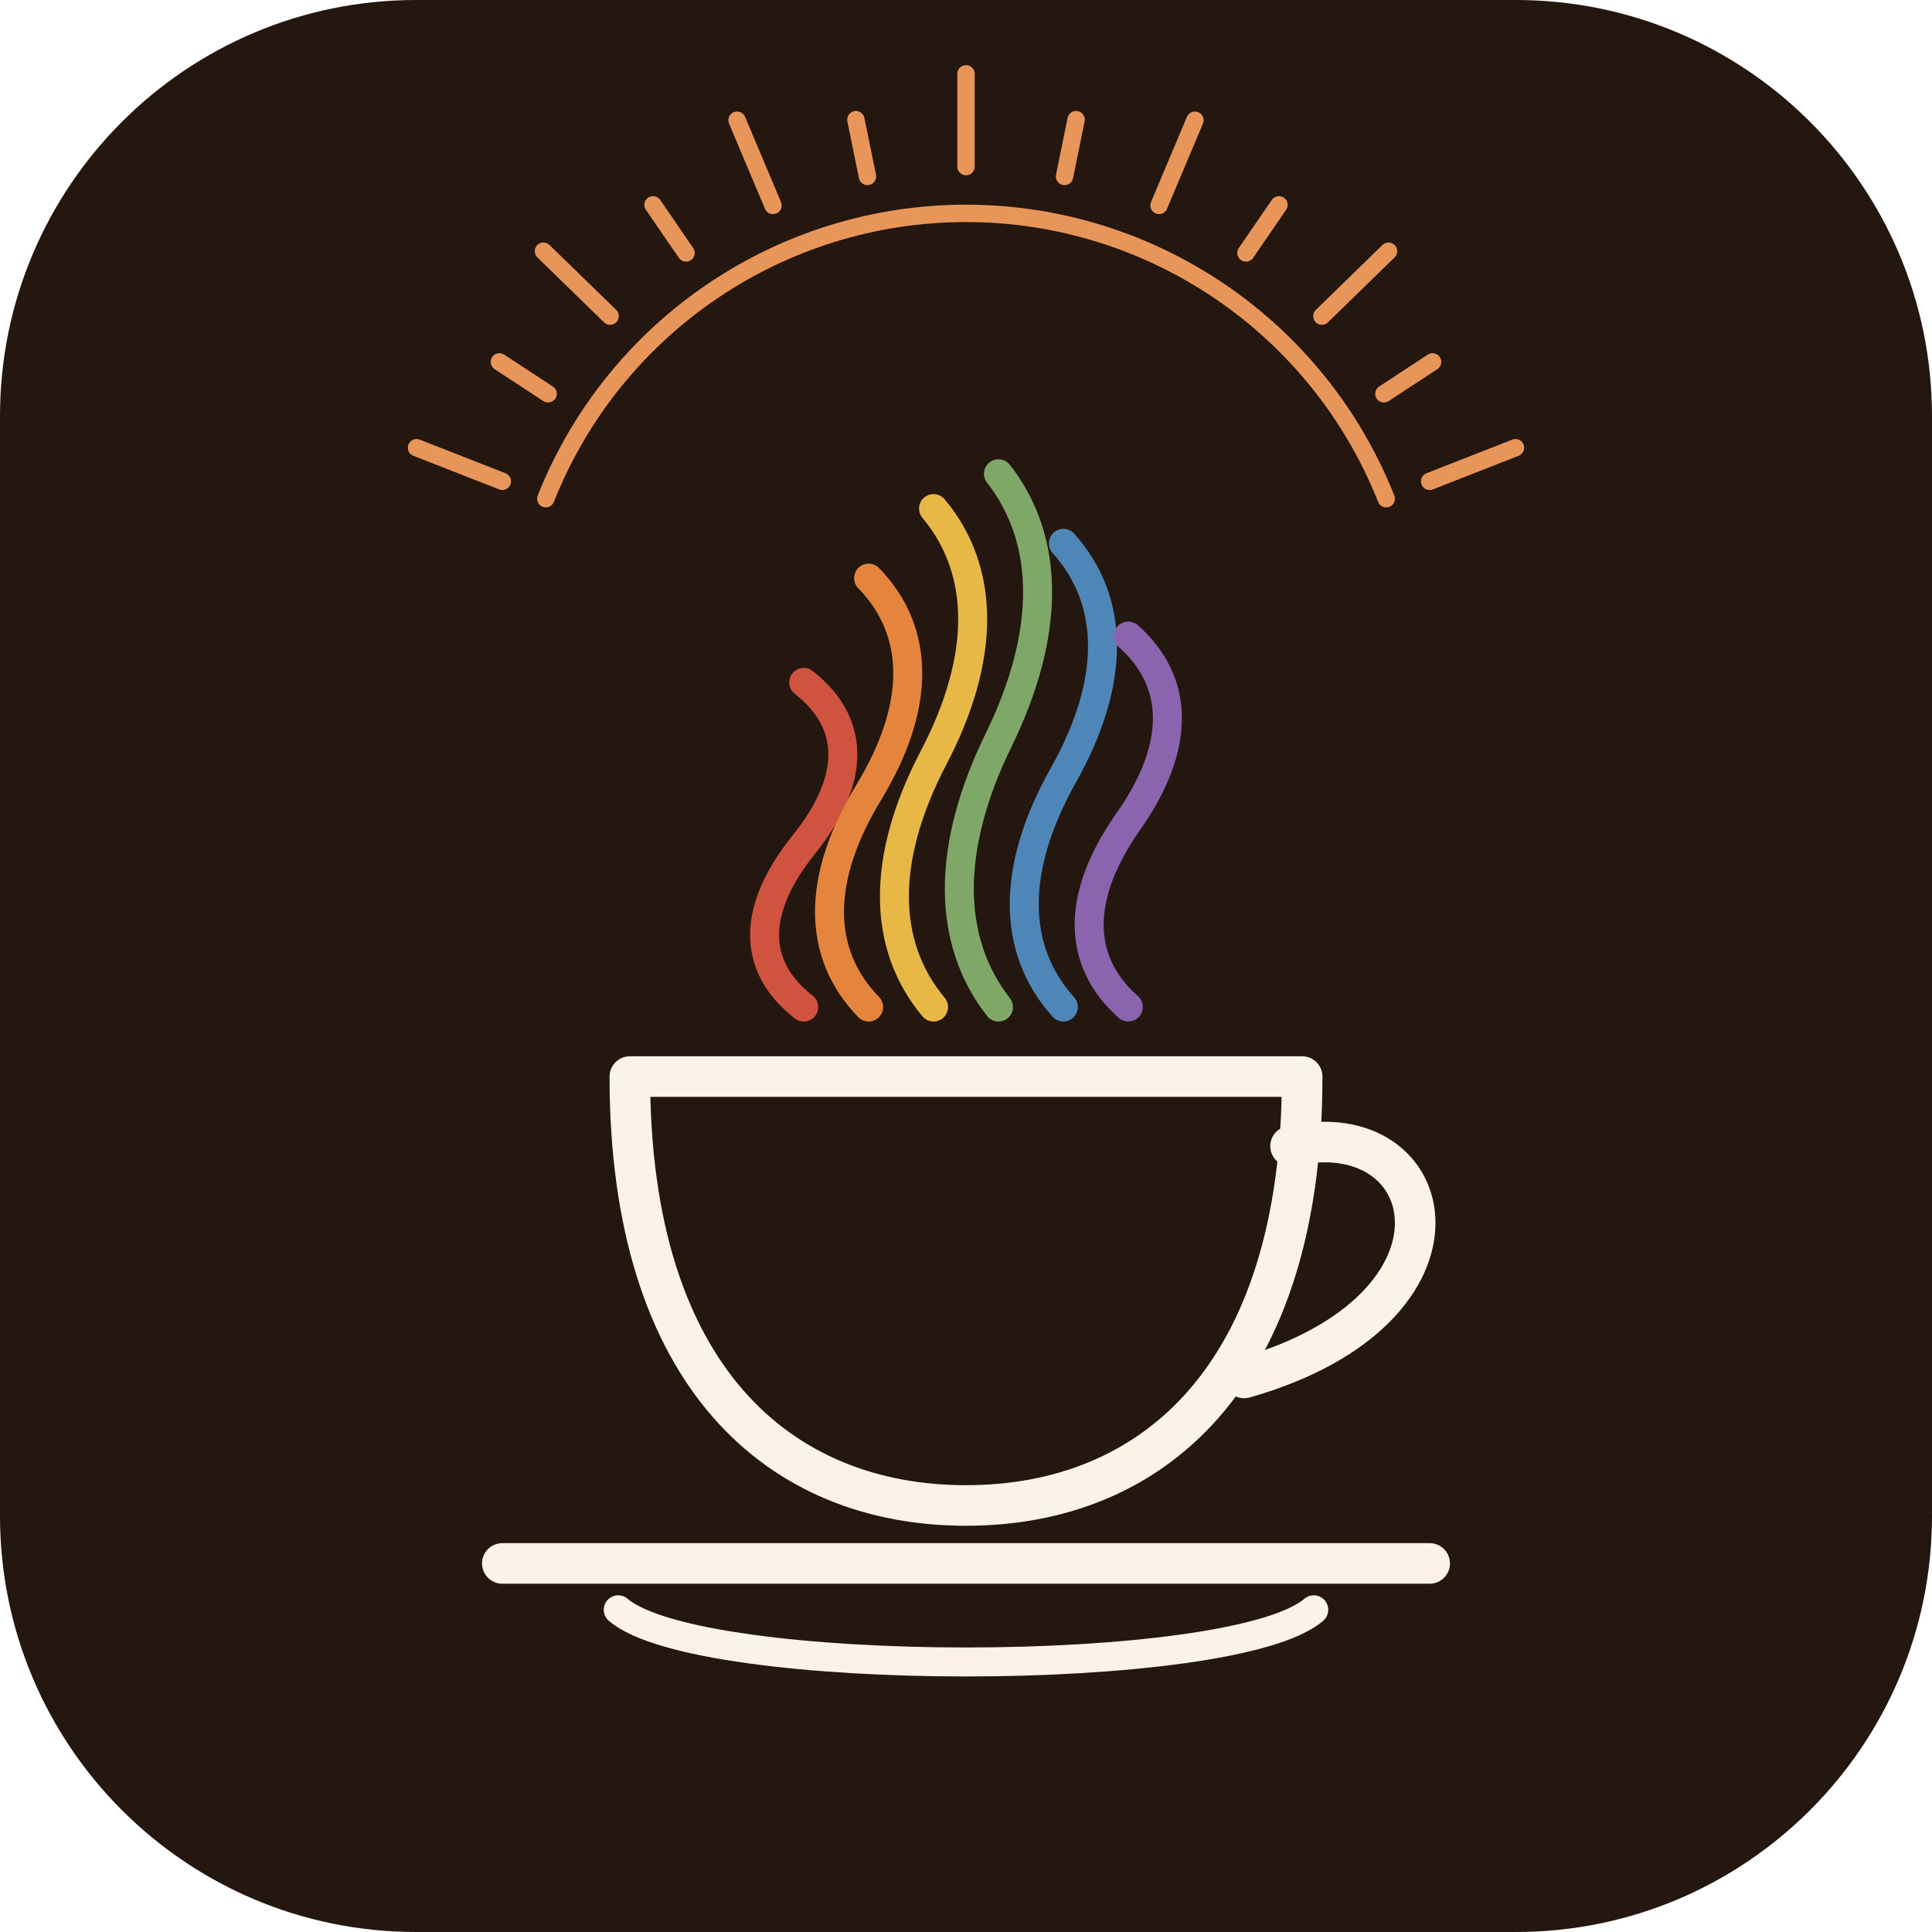
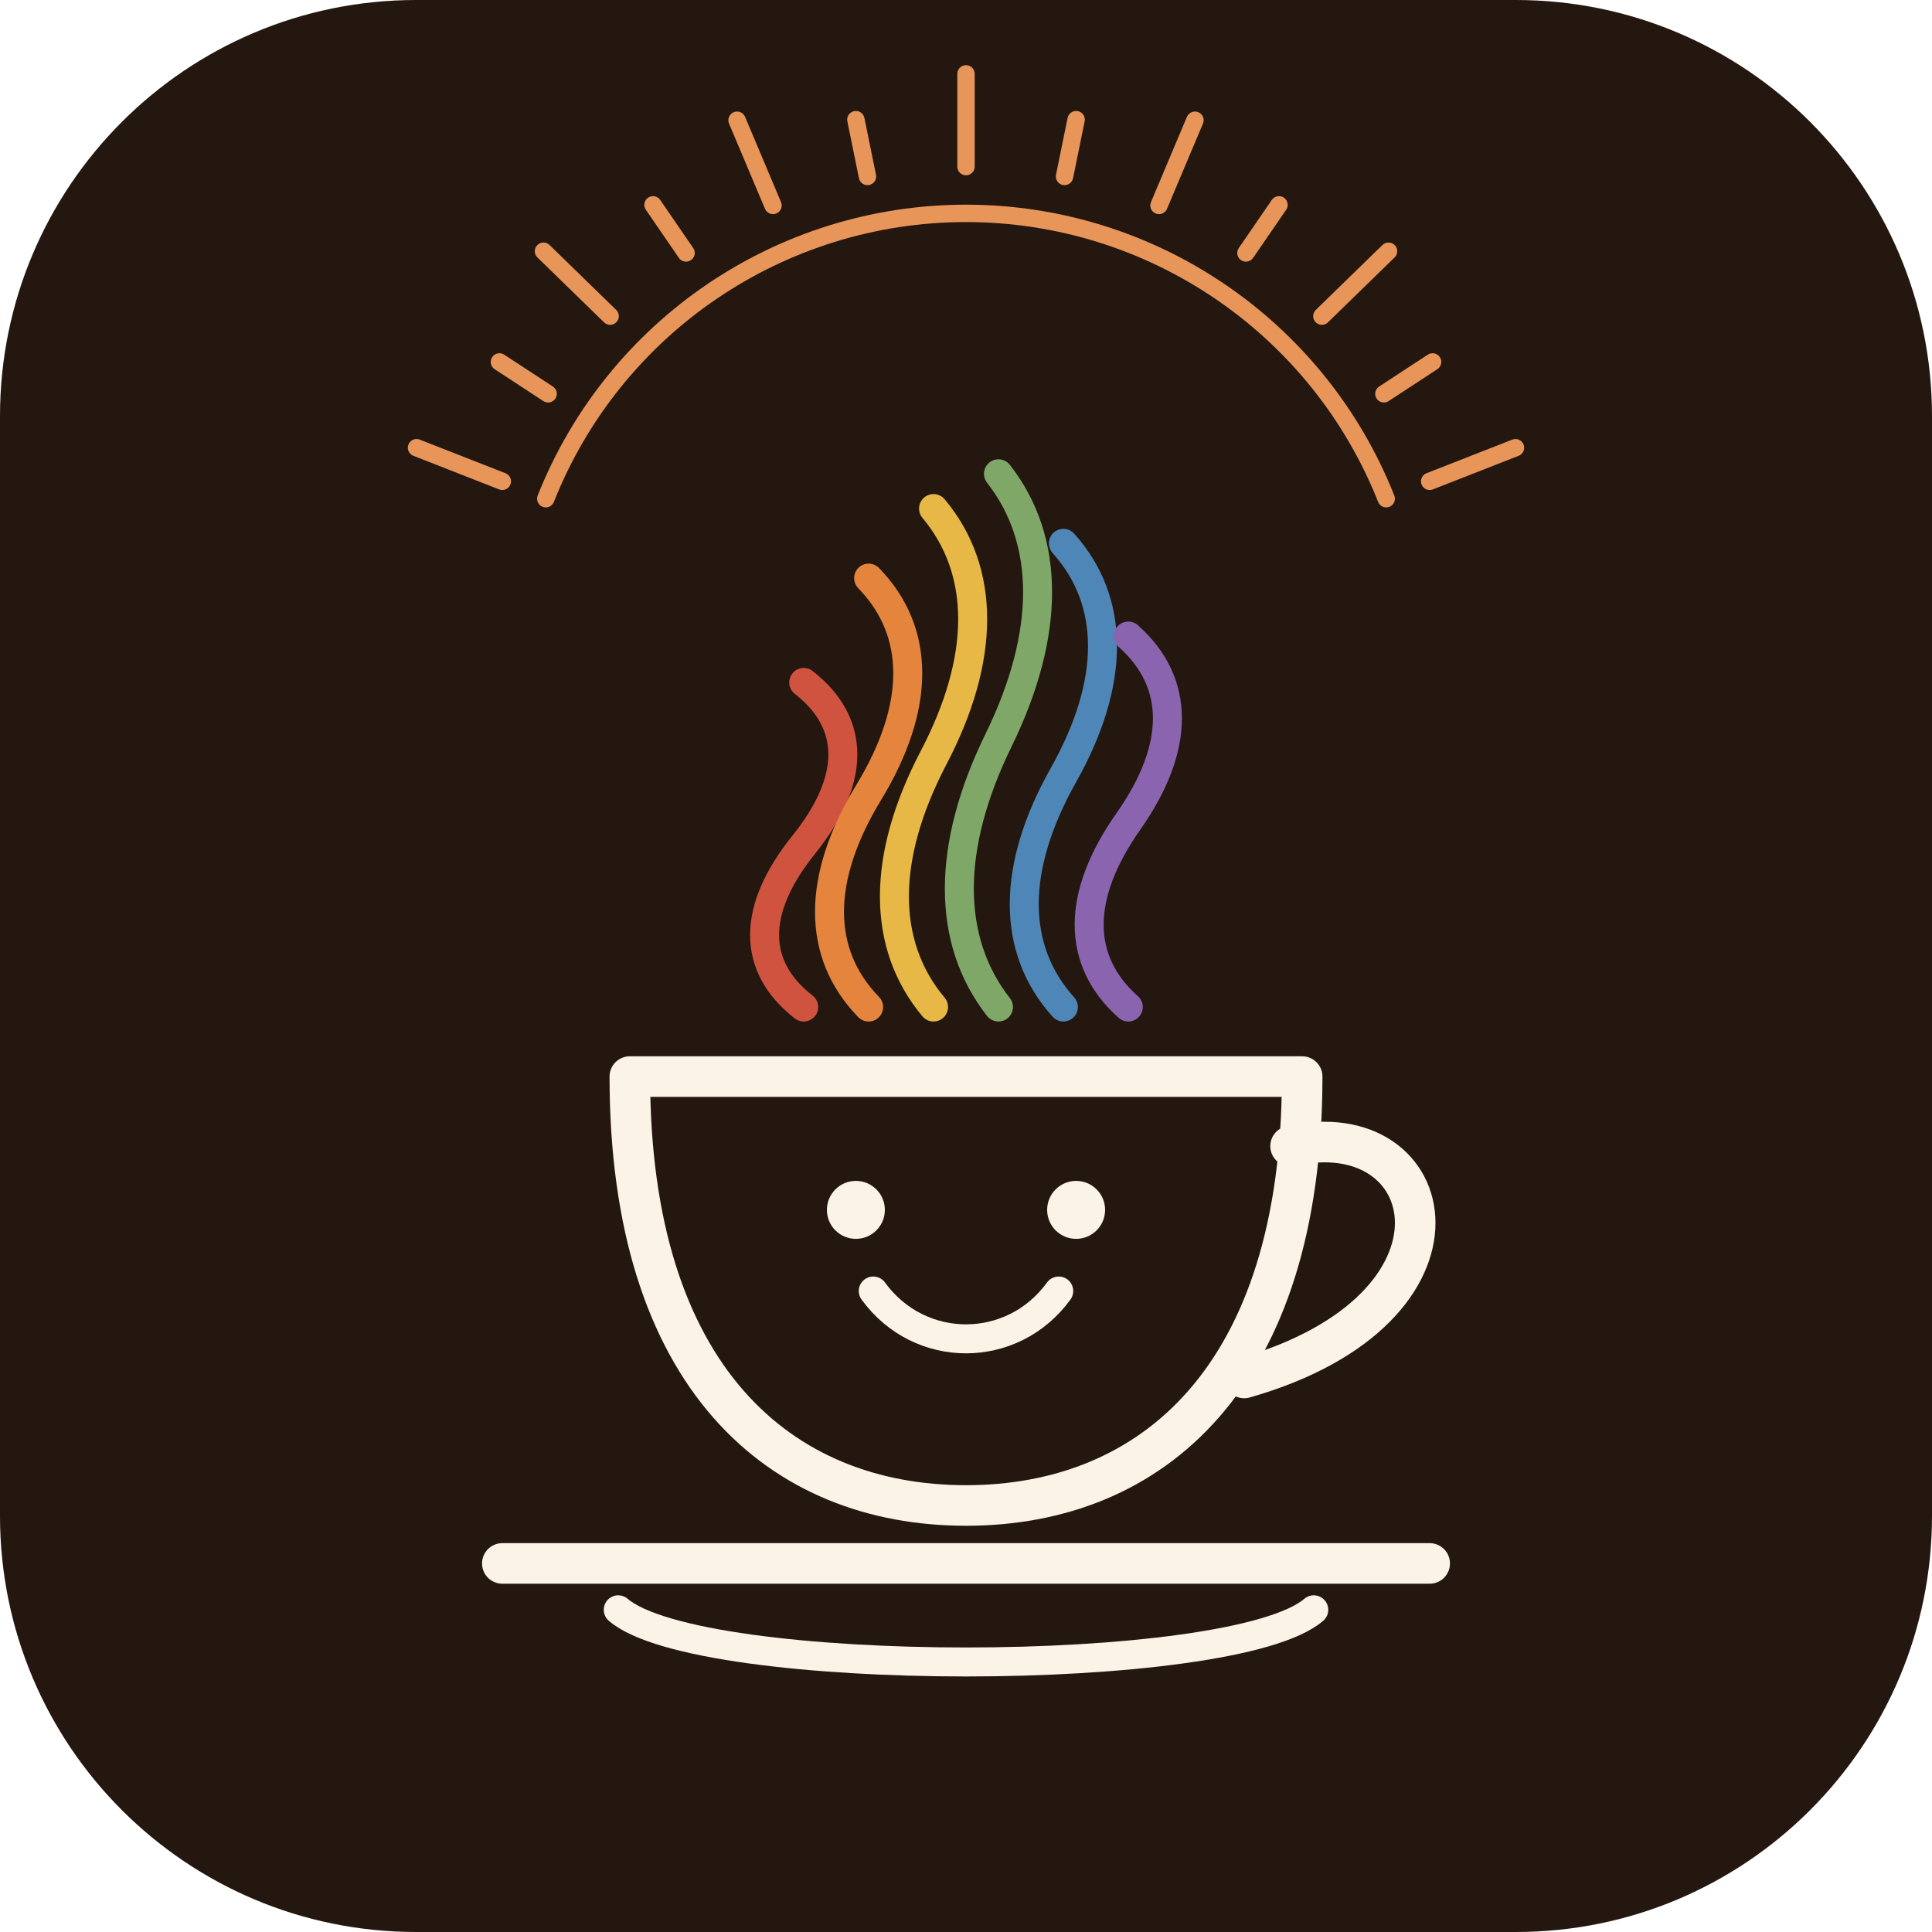
<svg xmlns="http://www.w3.org/2000/svg" viewBox="0 0 260 260" width="260" height="260">
  <rect width="260" height="260" rx="56" fill="#24170F" />
  <g transform="translate(13 -8) scale(.78)">
    <path d="M77.5 96.3A78 78 0 0 1 222.5 96.3" fill="none" stroke="#E8955A" stroke-width="3" stroke-linecap="round" />
    <path d="M70.0 93.3L55.2 87.5M77.9 78.2L69.5 72.7M88.6 64.8L77.1 53.6M101.7 53.9L96.0 45.6M116.7 45.7L110.5 31.0M133.0 40.7L131.0 30.9M150.0 39.0L150.0 23.0M167.0 40.7L169.0 30.9M183.3 45.7L189.5 31.0M198.3 53.9L204.0 45.6M211.4 64.8L222.9 53.6M222.1 78.2L230.5 72.7M230.0 93.3L244.8 87.5" stroke="#E8955A" stroke-width="3" stroke-linecap="round" />
    <path d="M122.0 184c-9 -7 -9 -16.8 0 -28s9 -21 0 -28" fill="none" stroke="#D0533F" stroke-width="5" stroke-linecap="round" />
    <path d="M133.2 184c-9 -9.25 -9 -22.2 0 -37s9 -27.75 0 -37" fill="none" stroke="#E5853D" stroke-width="5" stroke-linecap="round" />
    <path d="M144.4 184c-9 -10.75 -9 -25.8 0 -43s9 -32.25 0 -43" fill="none" stroke="#E8B847" stroke-width="5" stroke-linecap="round" />
    <path d="M155.6 184c-9 -11.5 -9 -27.6 0 -46s9 -34.5 0 -46" fill="none" stroke="#7FA868" stroke-width="5" stroke-linecap="round" />
    <path d="M166.8 184c-9 -10 -9 -24 0 -40s9 -30 0 -40" fill="none" stroke="#4F86B8" stroke-width="5" stroke-linecap="round" />
    <path d="M178.0 184c-9 -8 -9 -19.2 0 -32s9 -24 0 -32" fill="none" stroke="#8A64AE" stroke-width="5" stroke-linecap="round" />
    <path d="M92 196H208C208 248 182 270 150 270S92 248 92 196Z" fill="#24170F" stroke="#FBF3E6" stroke-width="7" stroke-linejoin="round" />
+     <circle cx="131" cy="219" r="5" fill="#FBF3E6" />
+     <circle cx="169" cy="219" r="5" fill="#FBF3E6" />
+     <path d="M134 233c8 11 24 11 32 0" fill="none" stroke="#FBF3E6" stroke-width="5" stroke-linecap="round" />
    <path d="M206 208c26-6 34 28-8 40" fill="none" stroke="#FBF3E6" stroke-width="7" stroke-linecap="round" />
    <path d="M70 280H230" stroke="#FBF3E6" stroke-width="7" stroke-linecap="round" />
    <path d="M90 288c14 12 106 12 120 0" fill="none" stroke="#FBF3E6" stroke-width="5" stroke-linecap="round" />
  </g>
</svg>
